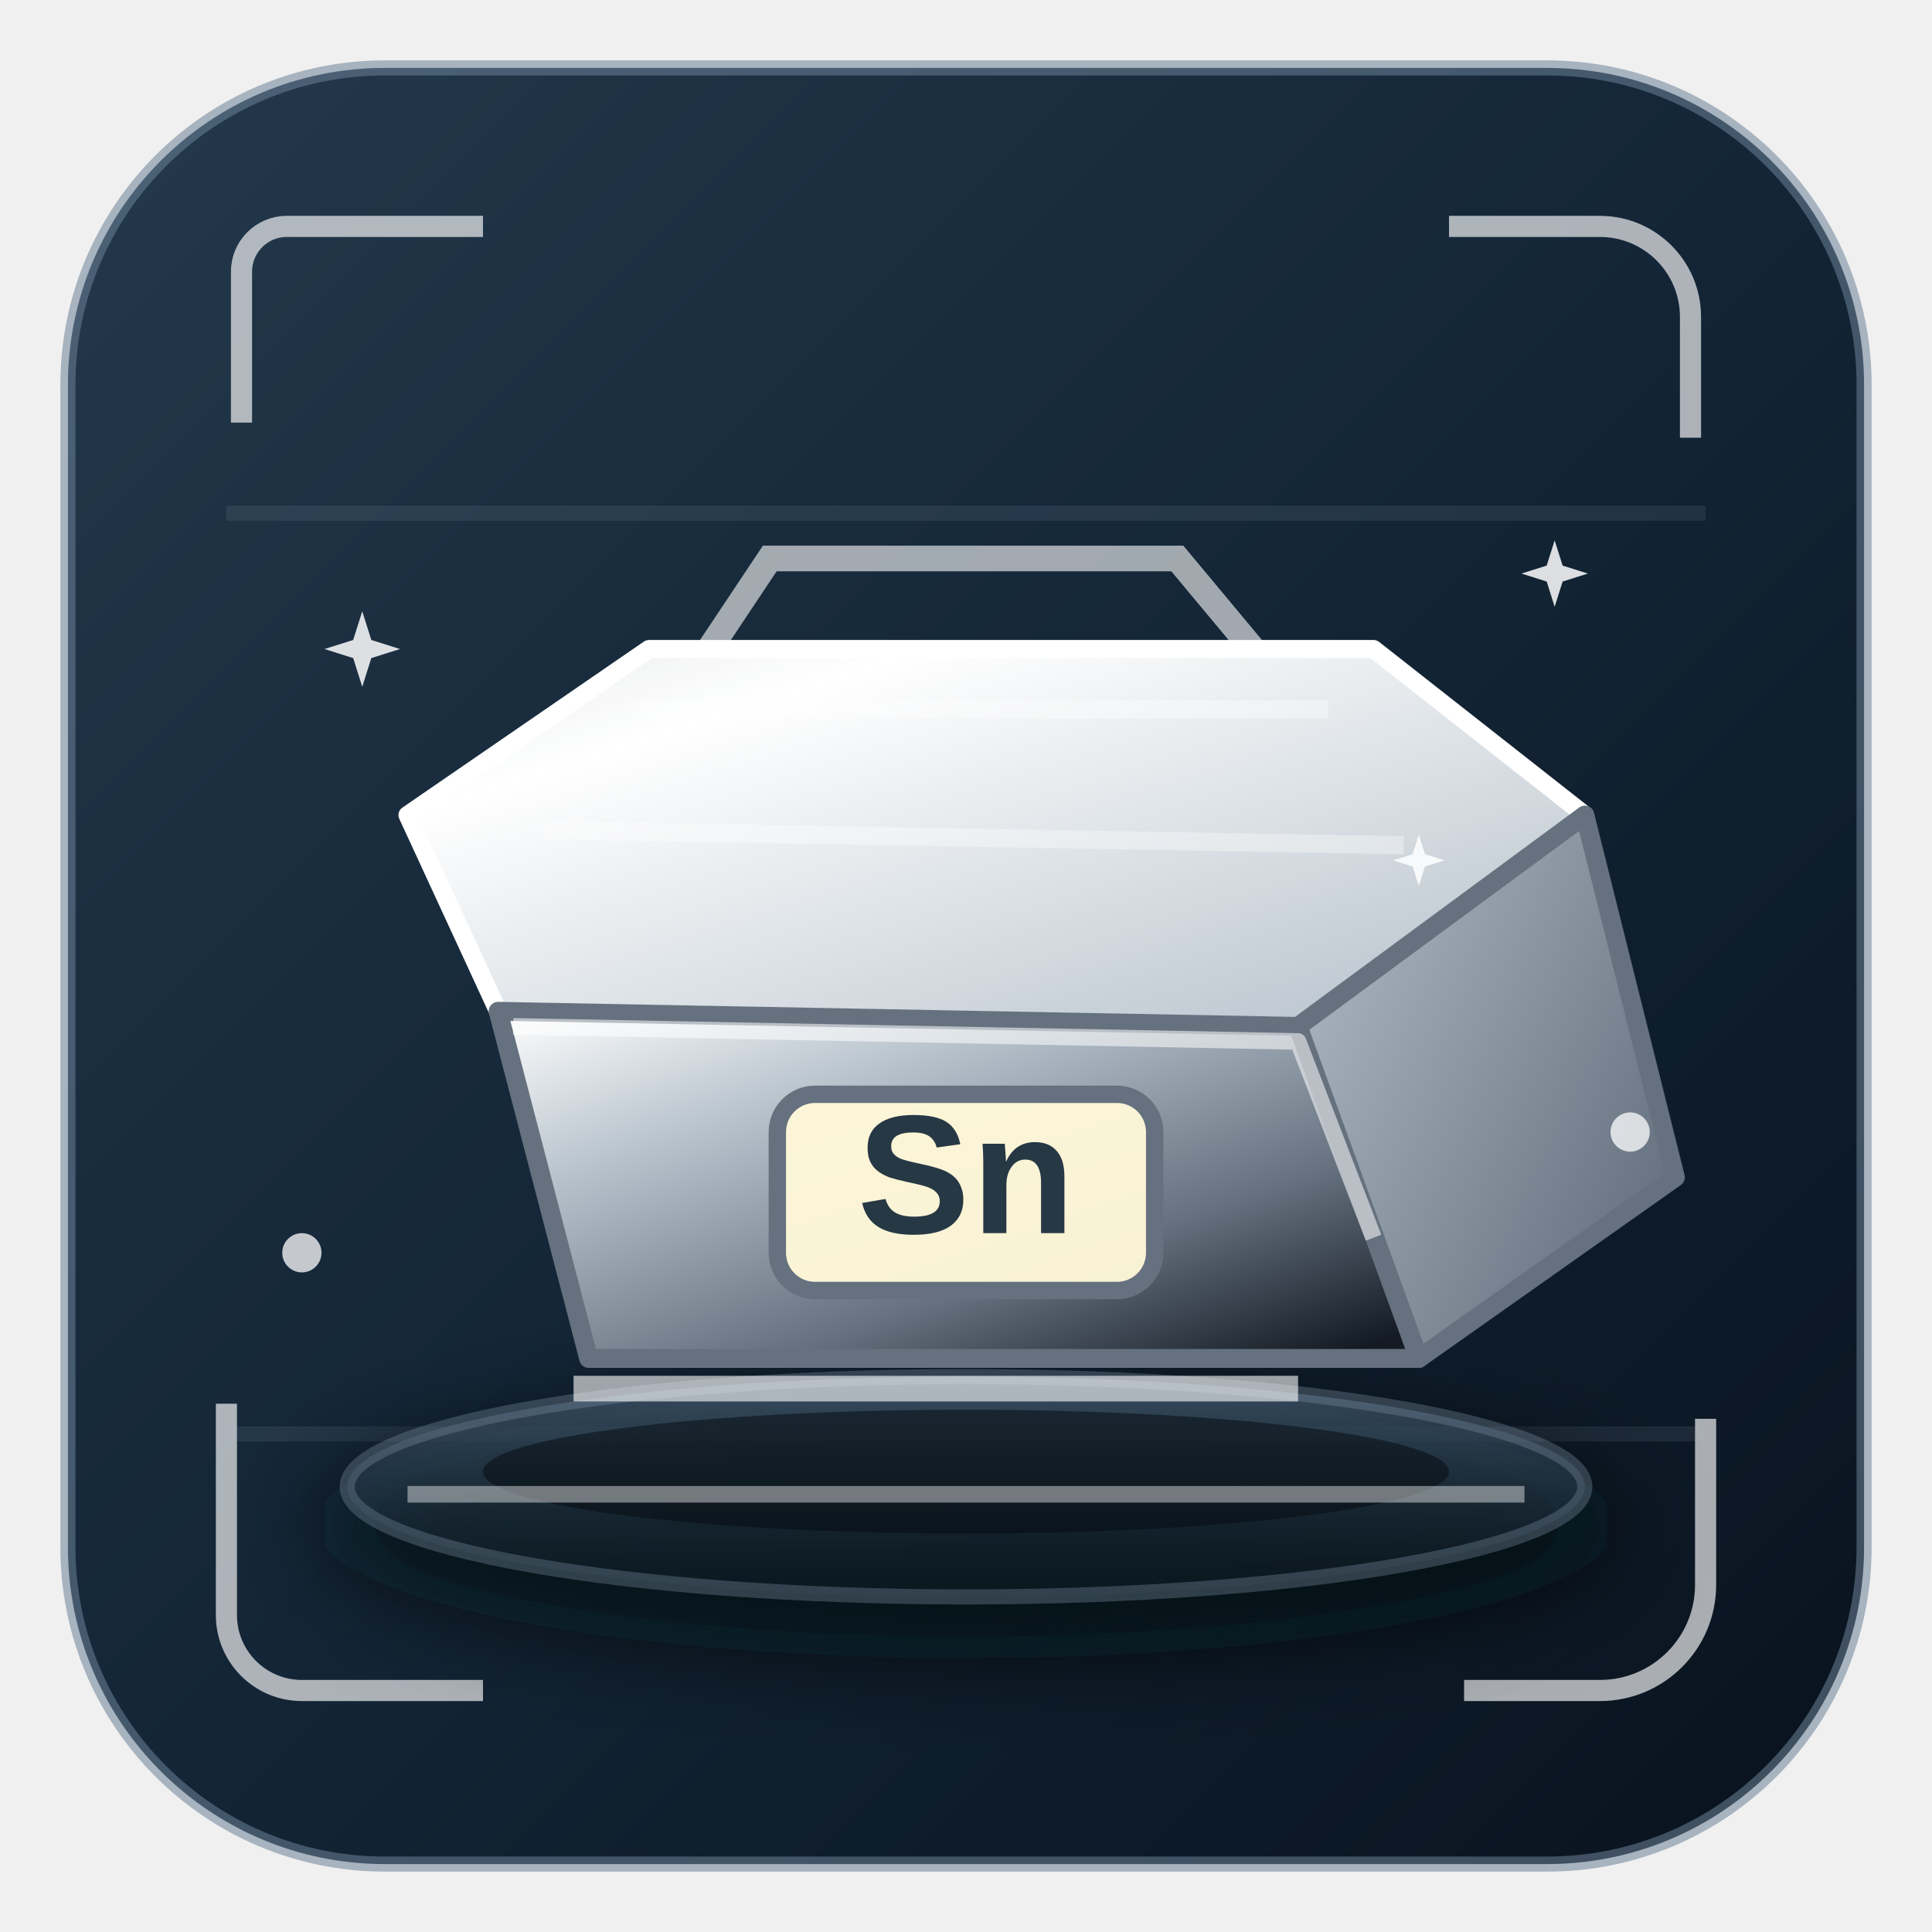
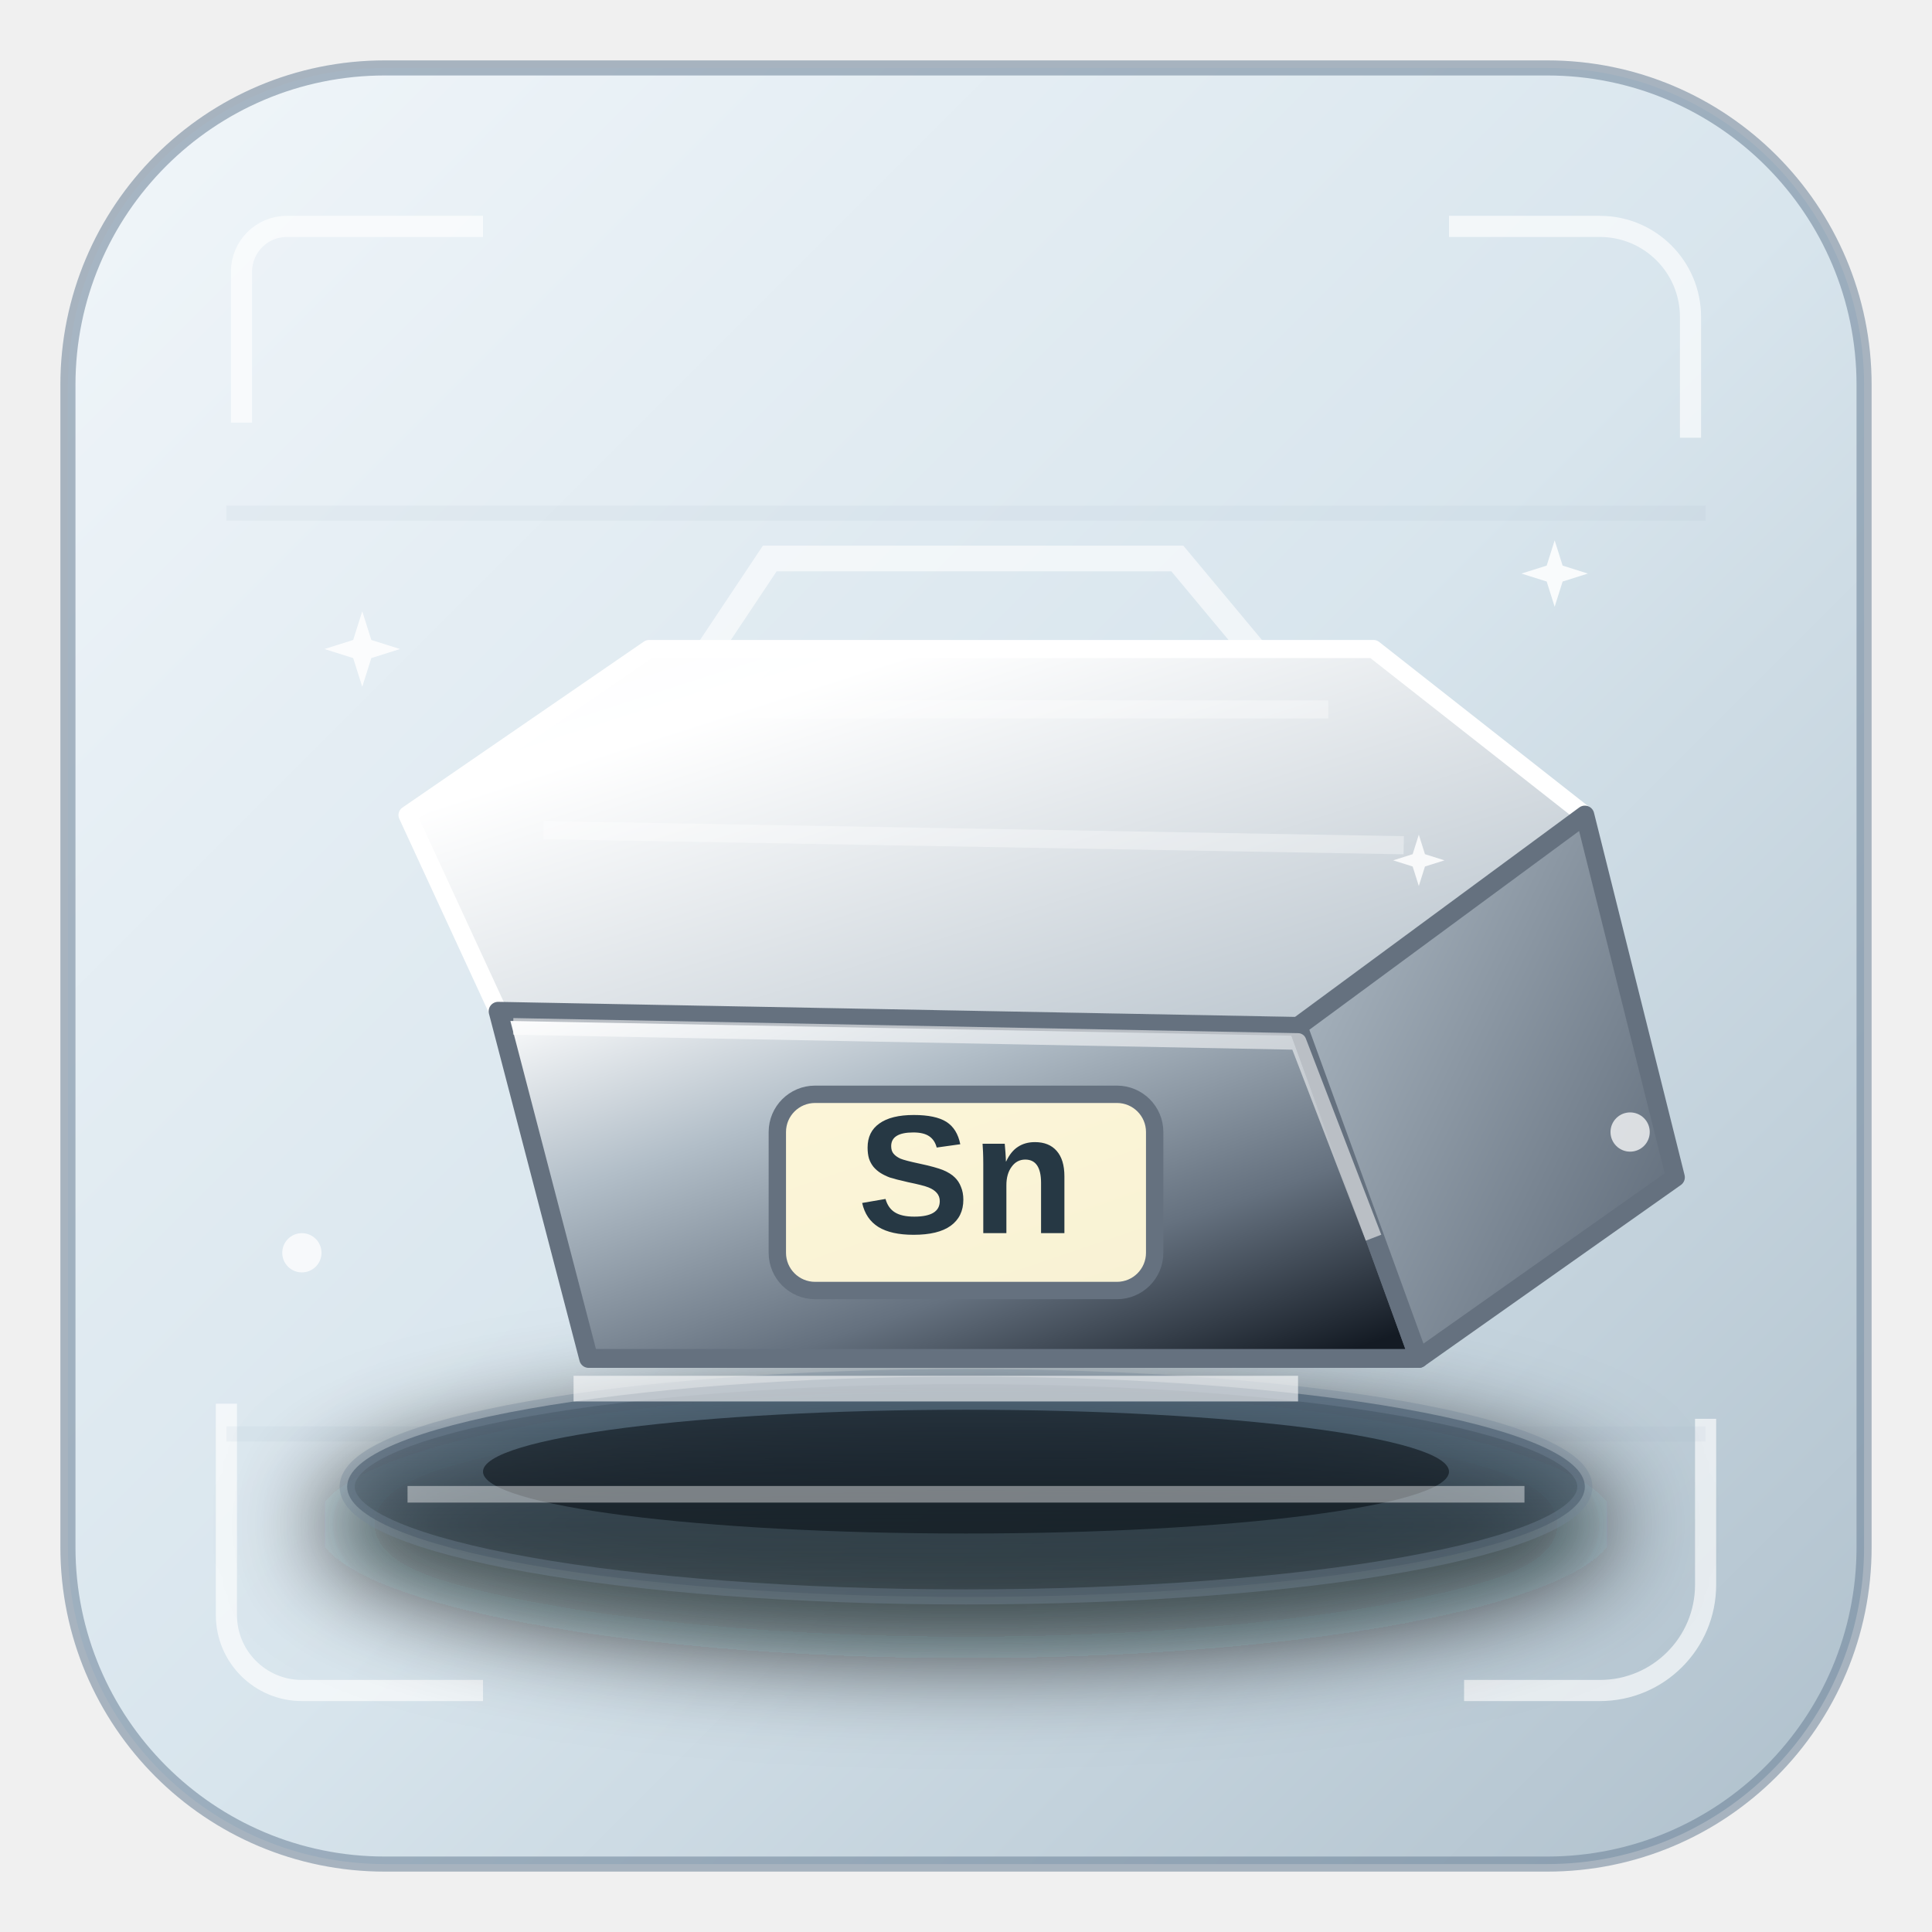
<svg xmlns="http://www.w3.org/2000/svg" width="128" height="128" viewBox="0 0 128 128" role="img" aria-labelledby="omega-tin-title omega-tin-desc" data-omega-icon-kind="resource" data-omega-icon-id="tin">
  <defs>
    <linearGradient id="omega-tin-bg" x1="0" y1="0" x2="1" y2="1">
-       <stop offset="0" stop-color="#24394c" />
-       <stop offset=".5" stop-color="#132536" />
-       <stop offset="1" stop-color="#08121d" />
+       <stop offset="0" stop-color="#f1f6fa" />
+       <stop offset=".52" stop-color="#d8e5ed" />
+       <stop offset="1" stop-color="#aebfcb" />
    </linearGradient>
    <linearGradient id="omega-tin-metal" x1="0" y1="0" x2=".9" y2="1">
      <stop offset="0" stop-color="#ffffff" />
      <stop offset=".32" stop-color="#b2bec8" />
      <stop offset=".7" stop-color="#65717f" />
      <stop offset="1" stop-color="#141b24" />
    </linearGradient>
    <linearGradient id="omega-tin-top" x1="0" y1="0" x2="1" y2="1">
      <stop offset="0" stop-color="#ffffff" stop-opacity=".9" />
      <stop offset=".22" stop-color="#ffffff" />
      <stop offset="1" stop-color="#b2bec8" />
    </linearGradient>
    <linearGradient id="omega-tin-side" x1="0" y1="0" x2="1" y2=".7">
      <stop offset="0" stop-color="#b2bec8" />
      <stop offset="1" stop-color="#65717f" />
    </linearGradient>
    <linearGradient id="omega-tin-floor" x1="0" y1="0" x2="0" y2="1">
      <stop offset="0" stop-color="#41576b" stop-opacity=".85" />
      <stop offset="1" stop-color="#172534" stop-opacity=".25" />
    </linearGradient>
    <filter id="omega-tin-shadow" x="-40%" y="-40%" width="180%" height="200%">
      <feGaussianBlur stdDeviation="3.1" />
    </filter>
  </defs>
  <rect x="4.5" y="4.5" width="119" height="119" rx="21" fill="url(#omega-tin-bg)" stroke="#6b8297" stroke-opacity=".55" stroke-width="1" />
  <path d="M16 28V18a3 3 0 0 1 3-3h13M96 15h10a6 6 0 0 1 6 6v8M15 93v14a5 5 0 0 0 5 5h12M97 112h9a7 7 0 0 0 7-7V94" fill="none" stroke="#ffffff" stroke-opacity=".65" stroke-width="1.4" />
  <path d="M15 34H113M15 95H113" stroke="#a5bac8" stroke-opacity=".11" />
  <ellipse cx="64" cy="101" rx="43" ry="8.8" fill="#02070d" opacity=".7" filter="url(#omega-tin-shadow)" />
  <ellipse cx="64" cy="98.5" rx="41" ry="7.3" fill="url(#omega-tin-floor)" stroke="#75889a" stroke-opacity=".38" />
  <ellipse cx="64" cy="97.5" rx="32" ry="4.1" fill="#030a10" opacity=".52" />
  <g stroke-linejoin="round">
    <path d="M27 54 43 43 91 43 105 54 86 68 33 67Z" fill="url(#omega-tin-top)" stroke="#ffffff" stroke-width="1.2" />
    <path d="M33 67 86 68 94 90 39 90Z" fill="url(#omega-tin-metal)" stroke="#65717f" stroke-width="1.25" />
    <path d="M86 68 105 54 111 78 94 90Z" fill="url(#omega-tin-side)" stroke="#65717f" stroke-width="1.25" />
    <path d="M34 68 86 69 91 82" stroke="#ffffff" stroke-opacity=".55" stroke-width="1.1" fill="none" />
    <path d="M42 47 88 47M36 55 93 56" stroke="#ffffff" stroke-opacity=".35" stroke-width="1.2" />
    <rect x="51.5" y="72.5" width="25" height="13" rx="2.5" fill="#fff7d8" fill-opacity=".96" stroke="#65717f" stroke-width="1.15" />
    <text x="64" y="81.7" font-size="11.2" font-weight="900" letter-spacing="0.1" text-anchor="middle" font-family="Arial,Helvetica,sans-serif" fill="#263844">Sn</text>
  </g>
  <path d="M47 43 51 37 78 37 83 43M38 92H86" fill="none" stroke="#ffffff" stroke-opacity=".6" stroke-width="1.7" />
  <path d="M24 40.5L24.6 42.4 26.5 43 24.6 43.6 24 45.5 23.4 43.6 21.5 43 23.4 42.4Z" fill="#ffffff" opacity=".85" />
  <path d="M103 35.8L103.528 37.472 105.2 38 103.528 38.528 103 40.2 102.472 38.528 100.8 38 102.472 37.472Z" fill="#ffffff" opacity=".85" />
  <path d="M94 55.3L94.408 56.592 95.7 57 94.408 57.408 94 58.7 93.592 57.408 92.3 57 93.592 56.592Z" fill="#fff" opacity=".85" />
  <path d="M27 99H101" stroke="#ffffff" stroke-opacity=".42" stroke-width="1.1" />
  <circle cx="20" cy="83" r="1.3" fill="#ffffff" opacity=".75" />
  <circle cx="108" cy="75" r="1.3" fill="#ffffff" opacity=".75" />
</svg>
